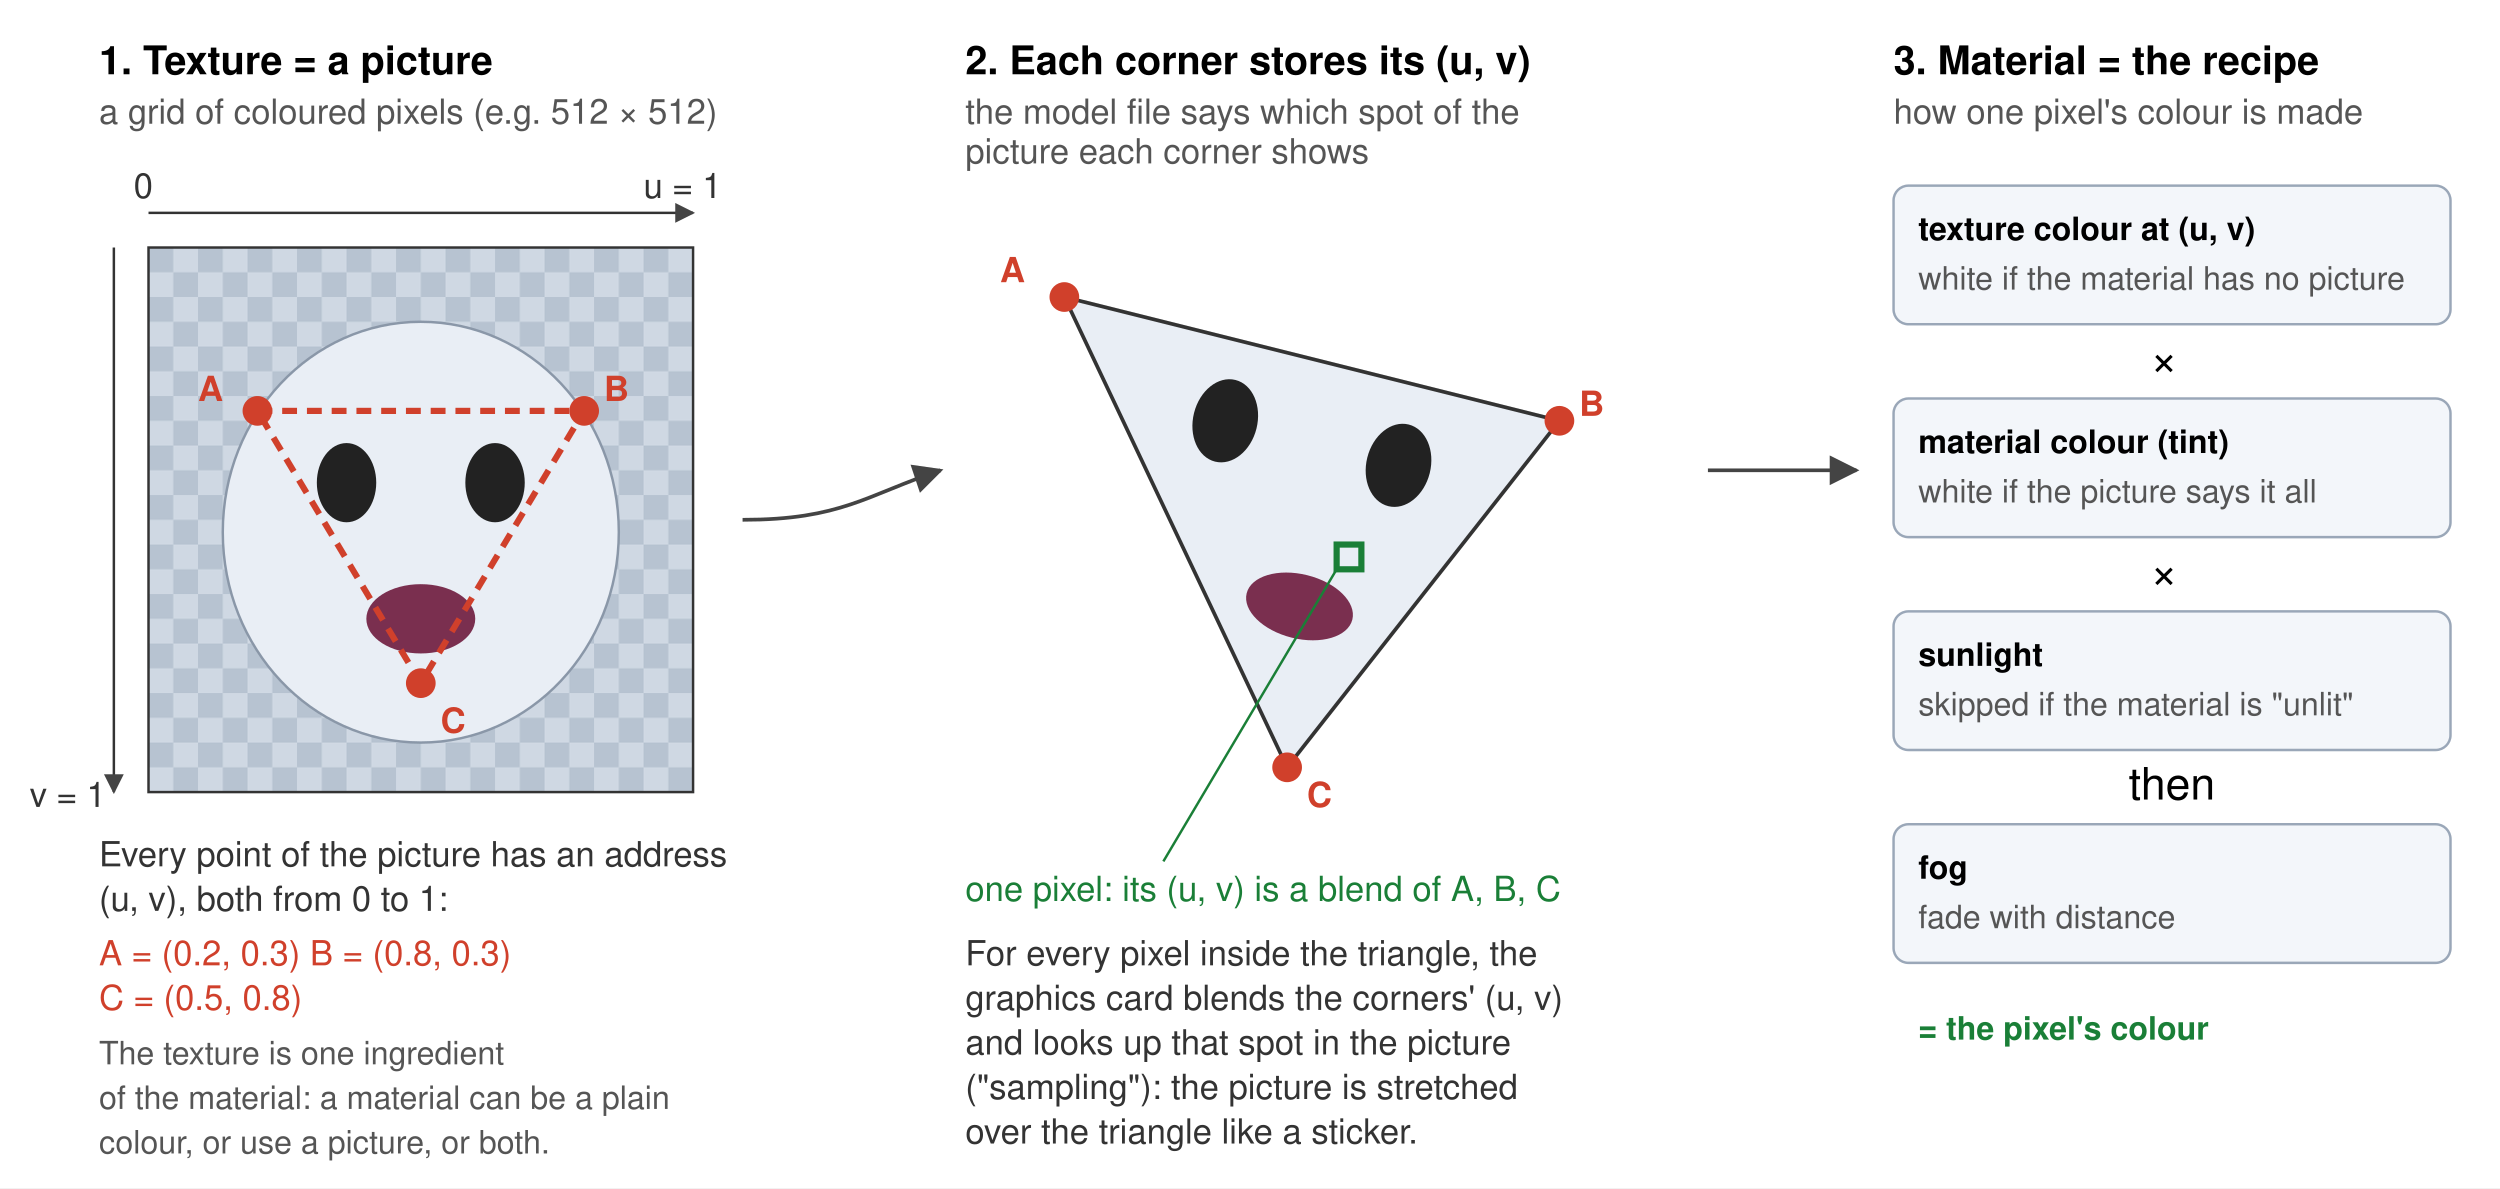
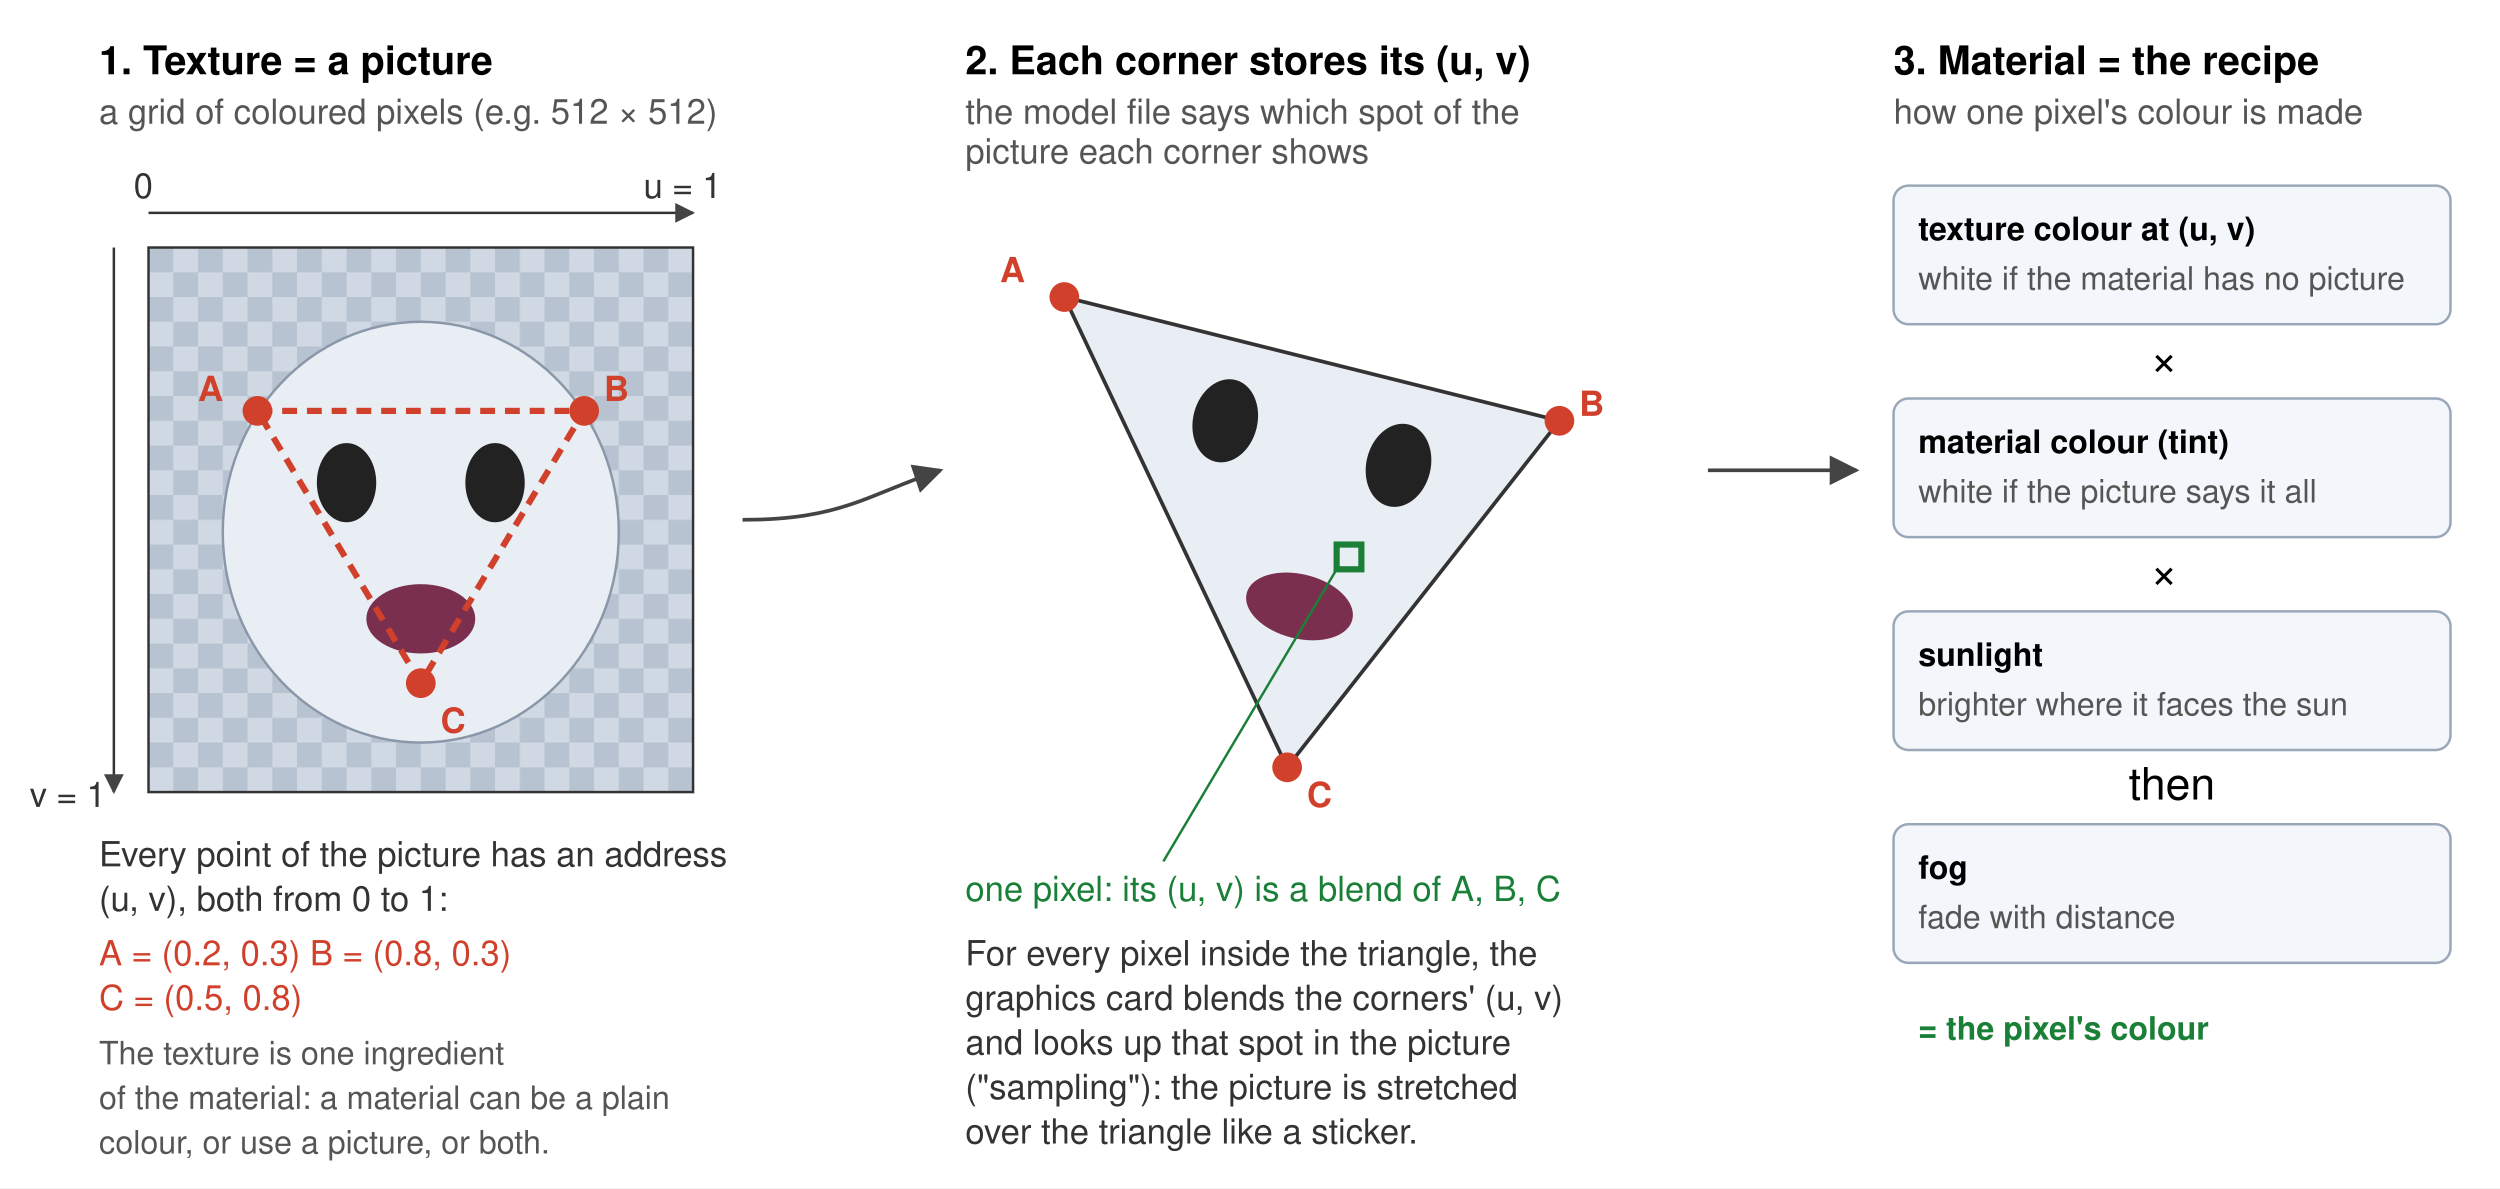
<svg xmlns="http://www.w3.org/2000/svg" viewBox="0 0 1010 480" width="1010" height="480" font-family="Helvetica, Arial, sans-serif" font-size="14">
  <rect width="1010" height="480" fill="#ffffff" />
  <defs>
    <marker id="arrow" viewBox="0 0 10 10" refX="9" refY="5" markerWidth="8" markerHeight="8" orient="auto-start-reverse">
      <path d="M0,0 L10,5 L0,10 z" fill="#444" />
    </marker>
    <pattern id="checker" width="20" height="20" patternUnits="userSpaceOnUse">
      <rect width="20" height="20" fill="#cfd8e3" />
      <rect width="10" height="10" fill="#b7c3d1" />
      <rect x="10" y="10" width="10" height="10" fill="#b7c3d1" />
    </pattern>
  </defs>
  <text x="40" y="30" font-weight="bold" font-size="16">1. Texture = a picture</text>
  <text x="40" y="50" fill="#555">a grid of coloured pixels (e.g. 512 × 512)</text>
  <g transform="translate(60,100)">
    <rect width="220" height="220" fill="url(#checker)" stroke="#333" />
    <ellipse cx="110" cy="115" rx="80" ry="85" fill="#e9eef5" stroke="#8a97a8" />
    <ellipse cx="80" cy="95" rx="12" ry="16" fill="#222" />
    <ellipse cx="140" cy="95" rx="12" ry="16" fill="#222" />
    <ellipse cx="110" cy="150" rx="22" ry="14" fill="#7a2f4f" />
    <polygon points="44,66 176,66 110,176" fill="none" stroke="#d0402b" stroke-width="2.5" stroke-dasharray="6 4" />
    <circle cx="44" cy="66" r="6" fill="#d0402b" />
    <text x="20" y="62" fill="#d0402b" font-weight="bold">A</text>
    <circle cx="176" cy="66" r="6" fill="#d0402b" />
    <text x="184" y="62" fill="#d0402b" font-weight="bold">B</text>
    <circle cx="110" cy="176" r="6" fill="#d0402b" />
    <text x="118" y="196" fill="#d0402b" font-weight="bold">C</text>
    <line x1="0" y1="-14" x2="220" y2="-14" stroke="#333" marker-end="url(#arrow)" />
    <text x="-6" y="-20" fill="#333">0</text>
    <text x="200" y="-20" fill="#333">u = 1</text>
    <line x1="-14" y1="0" x2="-14" y2="220" stroke="#333" marker-end="url(#arrow)" />
    <text x="-48" y="226" fill="#333">v = 1</text>
  </g>
  <text x="40" y="350" fill="#333">Every point of the picture has an address</text>
  <text x="40" y="368" fill="#333">(u, v), both from 0 to 1:</text>
  <text x="40" y="390" fill="#d0402b">A = (0.2, 0.3)  B = (0.8, 0.3)</text>
  <text x="40" y="408" fill="#d0402b">C = (0.5, 0.8)</text>
  <path d="M300,210 C340,210 350,200 380,190" stroke="#444" fill="none" stroke-width="1.5" marker-end="url(#arrow)" />
  <text x="390" y="30" font-weight="bold" font-size="16">2. Each corner stores its (u, v)</text>
  <text x="390" y="50" fill="#555">the model file says which spot of the</text>
  <text x="390" y="66" fill="#555">picture each corner shows</text>
  <g transform="translate(400,80)">
    <polygon points="30,40 230,90 120,230" fill="#e9eef5" stroke="#333" stroke-width="1.5" />
    <ellipse cx="95" cy="90" rx="13" ry="17" fill="#222" transform="rotate(14 95 90)" />
    <ellipse cx="165" cy="108" rx="13" ry="17" fill="#222" transform="rotate(14 165 108)" />
    <ellipse cx="125" cy="165" rx="22" ry="13" fill="#7a2f4f" transform="rotate(14 125 165)" />
    <circle cx="30" cy="40" r="6" fill="#d0402b" />
    <text x="4" y="34" fill="#d0402b" font-weight="bold">A</text>
    <circle cx="230" cy="90" r="6" fill="#d0402b" />
    <text x="238" y="88" fill="#d0402b" font-weight="bold">B</text>
    <circle cx="120" cy="230" r="6" fill="#d0402b" />
    <text x="128" y="246" fill="#d0402b" font-weight="bold">C</text>
    <rect x="140" y="140" width="10" height="10" fill="none" stroke="#1a7f37" stroke-width="2.5" />
    <line x1="140" y1="150" x2="70" y2="268" stroke="#1a7f37" />
    <text x="-10" y="284" fill="#1a7f37">one pixel: its (u, v) is a blend of A, B, C</text>
  </g>
  <text x="390" y="390" fill="#333">For every pixel inside the triangle, the</text>
  <text x="390" y="408" fill="#333">graphics card blends the corners' (u, v)</text>
  <text x="390" y="426" fill="#333">and looks up that spot in the picture</text>
  <text x="390" y="444" fill="#333">("sampling"): the picture is stretched</text>
  <text x="390" y="462" fill="#333">over the triangle like a sticker.</text>
  <path d="M690,190 C710,190 730,190 750,190" stroke="#444" fill="none" stroke-width="1.5" marker-end="url(#arrow)" />
  <text x="765" y="30" font-weight="bold" font-size="16">3. Material = the recipe</text>
  <text x="765" y="50" fill="#555">how one pixel's colour is made</text>
  <g transform="translate(765,75)" font-size="13">
    <rect width="225" height="56" rx="6" fill="#f3f6fa" stroke="#9aa7b8" />
    <text x="10" y="22" font-weight="bold">texture colour at (u, v)</text>
    <text x="10" y="42" fill="#555">white if the material has no picture</text>
    <text x="104" y="76" font-size="18">×</text>
    <rect y="86" width="225" height="56" rx="6" fill="#f3f6fa" stroke="#9aa7b8" />
    <text x="10" y="108" font-weight="bold">material colour (tint)</text>
    <text x="10" y="128" fill="#555">white if the picture says it all</text>
    <text x="104" y="162" font-size="18">×</text>
    <rect y="172" width="225" height="56" rx="6" fill="#f3f6fa" stroke="#9aa7b8" />
    <text x="10" y="194" font-weight="bold">sunlight</text>
-     <text x="10" y="214" fill="#555">skipped if the material is "unlit"</text>
+     <text x="10" y="214" fill="#555">brighter where it faces the sun</text>
    <text x="95" y="248" font-size="18">then</text>
    <rect y="258" width="225" height="56" rx="6" fill="#f3f6fa" stroke="#9aa7b8" />
    <text x="10" y="280" font-weight="bold">fog</text>
    <text x="10" y="300" fill="#555">fade with distance</text>
    <text x="10" y="345" font-weight="bold" fill="#1a7f37">= the pixel's colour</text>
  </g>
  <text x="40" y="430" fill="#555" font-size="13">The texture is one ingredient</text>
  <text x="40" y="448" fill="#555" font-size="13">of the material: a material can be a plain</text>
  <text x="40" y="466" fill="#555" font-size="13">colour, or use a picture, or both.</text>
</svg>
